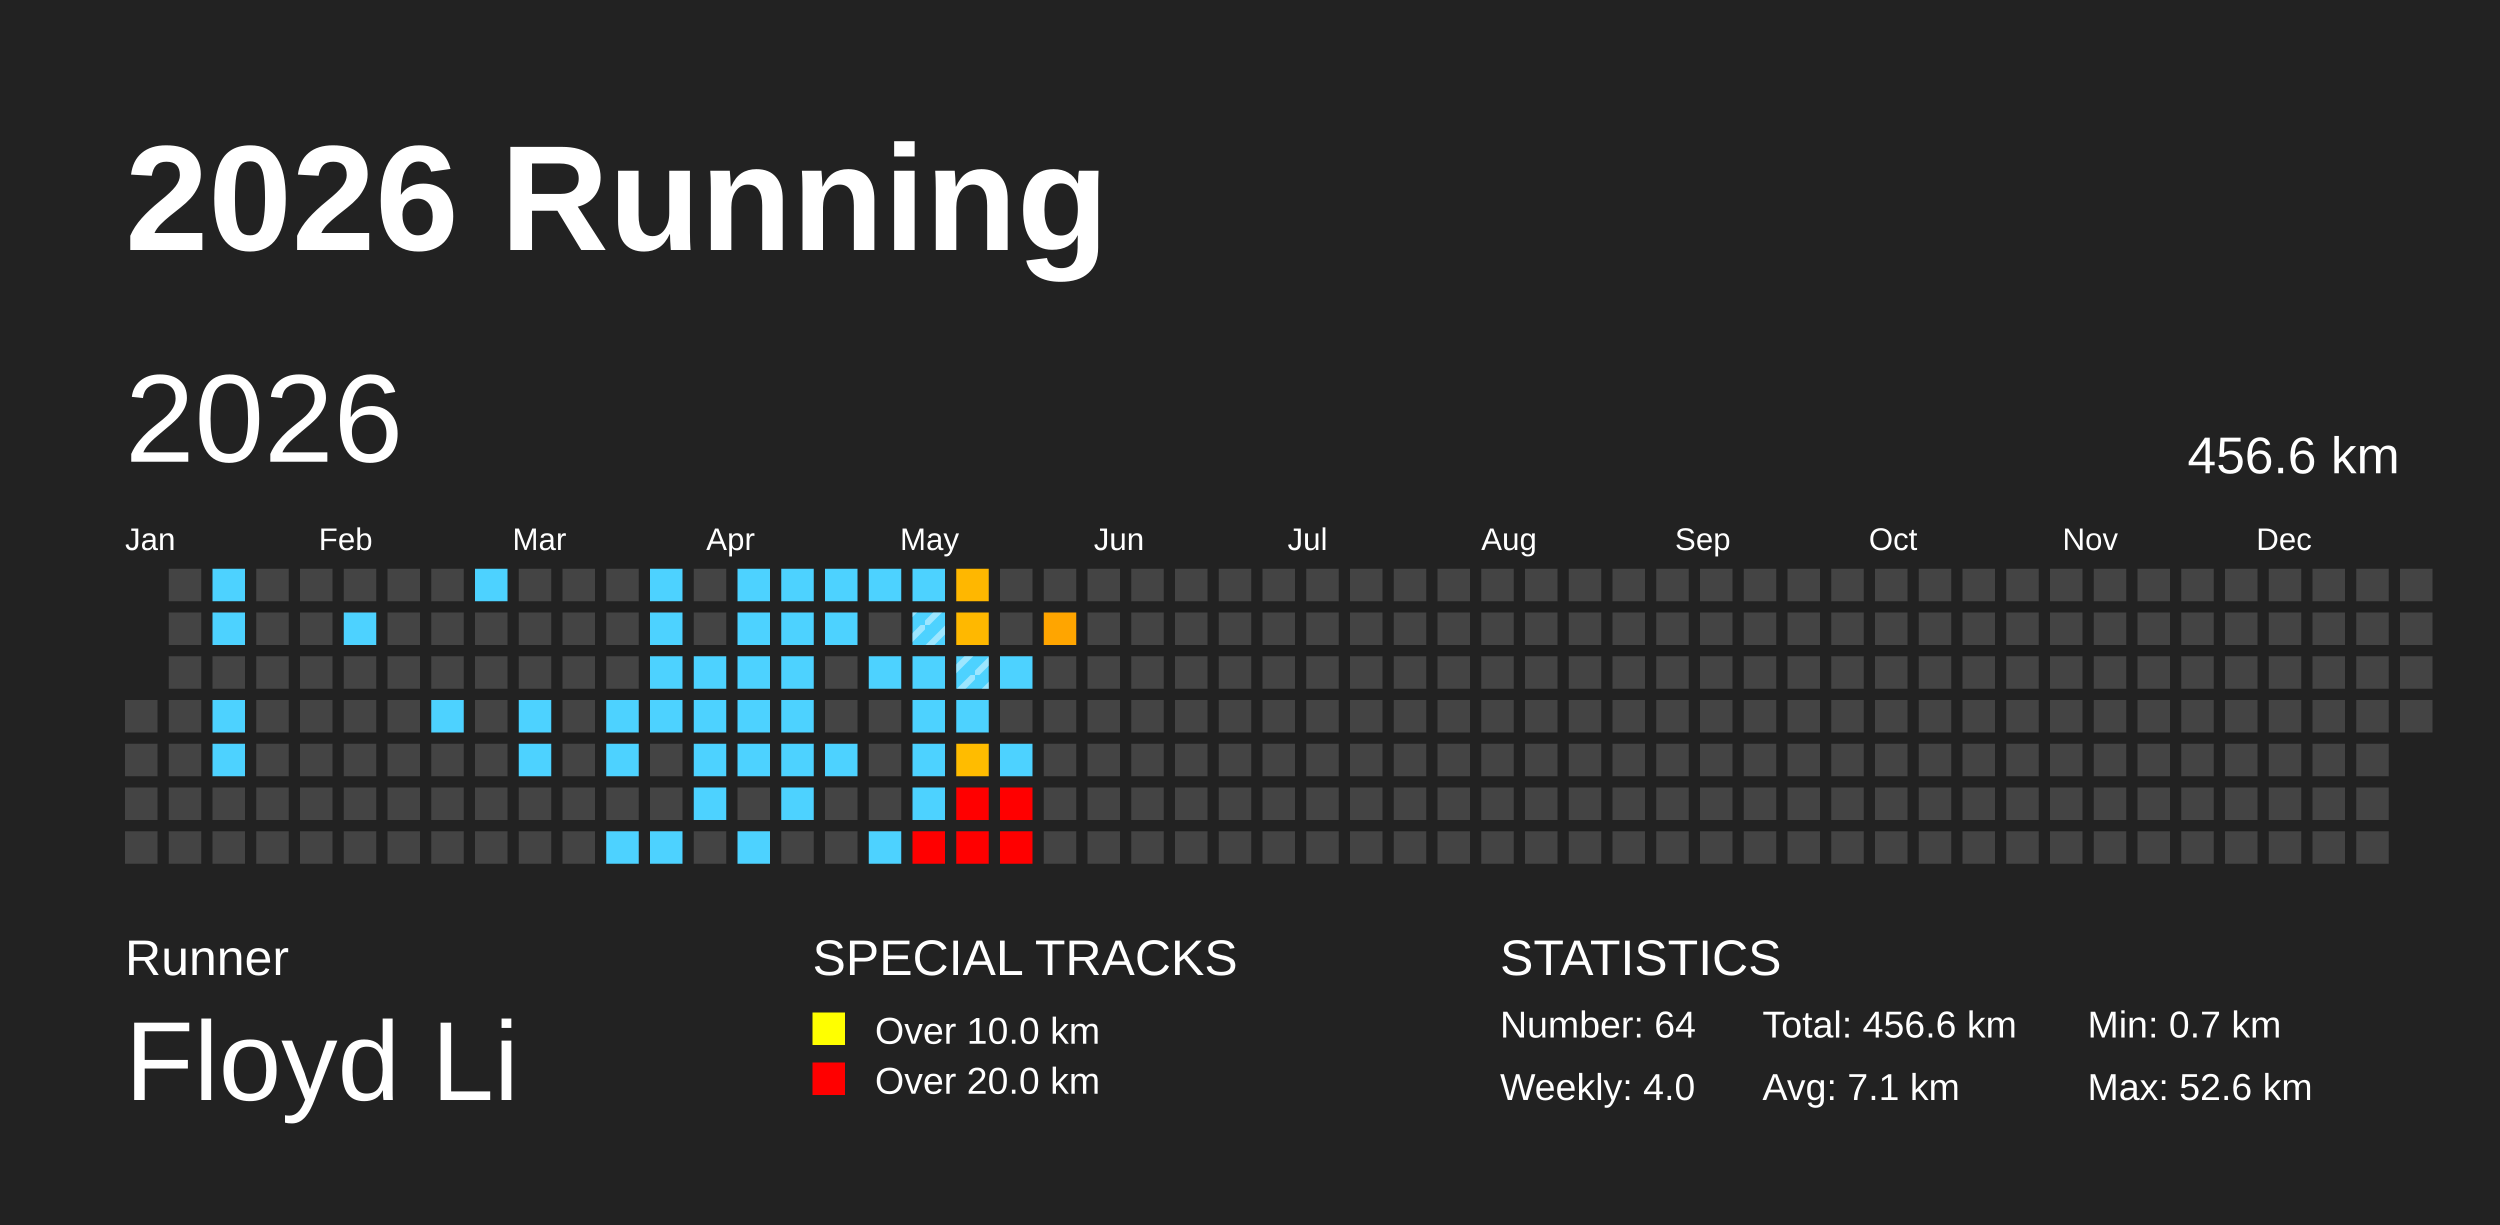
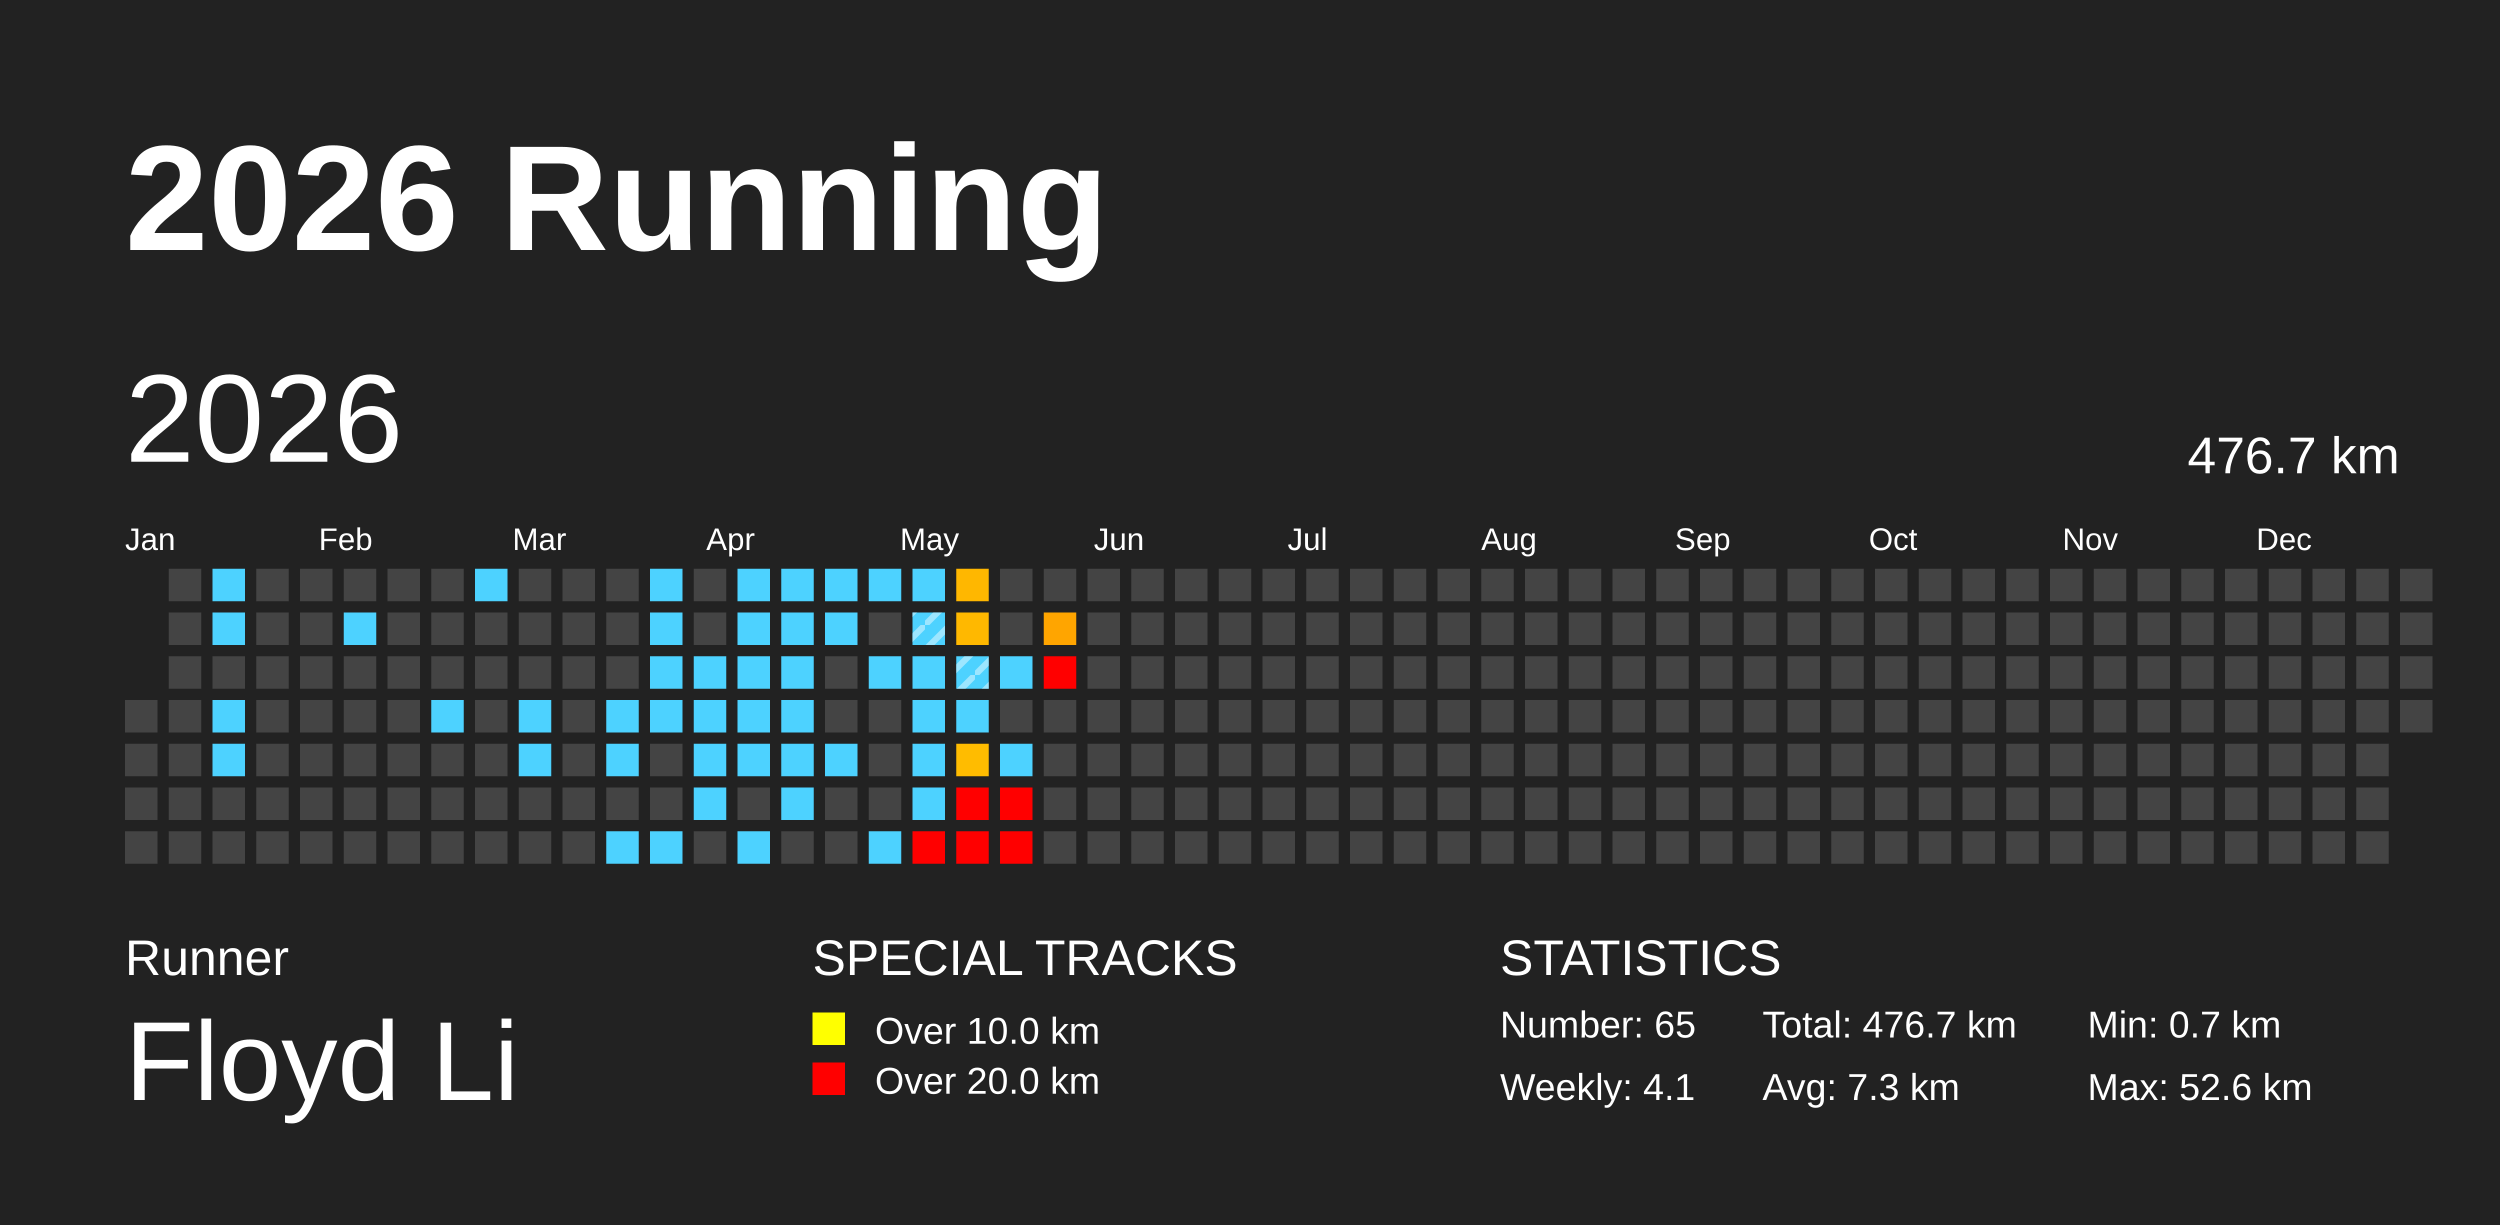
<svg xmlns="http://www.w3.org/2000/svg" baseProfile="full" height="98mm" version="1.1" viewBox="0,0,200,98" width="200mm">
  <defs>
    <pattern height="2" id="indoor-stripe" patternUnits="userSpaceOnUse" width="2">
      <line stroke="white" stroke-opacity="0.45" stroke-width="0.5" x1="0" x2="2" y1="2" y2="0" />
    </pattern>
  </defs>
  <rect fill="#222222" height="98" width="200" x="0" y="0" />
  <text fill="#FFFFFF" style="font-size:12px; font-family:Arial; font-weight:bold;" x="10" y="20">2026 Running</text>
  <text fill="#FFFFFF" style="font-size:4px; font-family:Arial" x="10" y="78">Runner</text>
  <text fill="#FFFFFF" style="font-size:9px; font-family:Arial" x="10" y="88">Floyd Li</text>
  <text fill="#FFFFFF" style="font-size:4px; font-family:Arial" x="65" y="78">SPECIAL TRACKS</text>
  <rect fill="yellow" height="2.6" width="2.6" x="65" y="81" />
  <text fill="#FFFFFF" style="font-size:3px; font-family:Arial" x="70" y="83.5">Over 10.0 km</text>
  <rect fill="red" height="2.6" width="2.6" x="65" y="85" />
  <text fill="#FFFFFF" style="font-size:3px; font-family:Arial" x="70" y="87.5">Over 20.0 km</text>
  <text fill="#FFFFFF" style="font-size:4px; font-family:Arial" x="120" y="78">STATISTICS</text>
-   <text fill="#FFFFFF" style="font-size:3px; font-family:Arial" x="120" y="83">Number: 64</text>
-   <text fill="#FFFFFF" style="font-size:3px; font-family:Arial" x="120" y="88">Weekly: 4.0</text>
-   <text fill="#FFFFFF" style="font-size:3px; font-family:Arial" x="141" y="83">Total: 456.6 km</text>
-   <text fill="#FFFFFF" style="font-size:3px; font-family:Arial" x="141" y="88">Avg: 7.1 km</text>
+   <text fill="#FFFFFF" style="font-size:3px; font-family:Arial" x="120" y="83">Number: 65</text>
+   <text fill="#FFFFFF" style="font-size:3px; font-family:Arial" x="120" y="88">Weekly: 4.1</text>
+   <text fill="#FFFFFF" style="font-size:3px; font-family:Arial" x="141" y="83">Total: 476.7 km</text>
+   <text fill="#FFFFFF" style="font-size:3px; font-family:Arial" x="141" y="88">Avg: 7.3 km</text>
  <text fill="#FFFFFF" style="font-size:3px; font-family:Arial" x="167" y="83">Min: 0.7 km</text>
  <text fill="#FFFFFF" style="font-size:3px; font-family:Arial" x="167" y="88">Max: 52.6 km</text>
  <text dominant-baseline="hanging" fill="#FFFFFF" style="font-size:10.0px; font-family:Arial;" x="10" y="30">2026</text>
-   <text dominant-baseline="hanging" fill="#FFFFFF" style="font-size:4.125px; font-family:Arial;" x="175" y="35">456.6 km</text>
+   <text dominant-baseline="hanging" fill="#FFFFFF" style="font-size:4.125px; font-family:Arial;" x="175" y="35">476.7 km</text>
  <text fill="#FFFFFF" style="font-size:2.5px; font-family:Arial" x="10.0" y="44">Jan</text>
  <text fill="#FFFFFF" style="font-size:2.5px; font-family:Arial" x="25.5" y="44">Feb</text>
  <text fill="#FFFFFF" style="font-size:2.5px; font-family:Arial" x="41.0" y="44">Mar</text>
  <text fill="#FFFFFF" style="font-size:2.5px; font-family:Arial" x="56.5" y="44">Apr</text>
  <text fill="#FFFFFF" style="font-size:2.5px; font-family:Arial" x="72.0" y="44">May</text>
  <text fill="#FFFFFF" style="font-size:2.5px; font-family:Arial" x="87.5" y="44">Jun</text>
  <text fill="#FFFFFF" style="font-size:2.5px; font-family:Arial" x="103.0" y="44">Jul</text>
  <text fill="#FFFFFF" style="font-size:2.5px; font-family:Arial" x="118.5" y="44">Aug</text>
  <text fill="#FFFFFF" style="font-size:2.5px; font-family:Arial" x="134.0" y="44">Sep</text>
  <text fill="#FFFFFF" style="font-size:2.5px; font-family:Arial" x="149.5" y="44">Oct</text>
  <text fill="#FFFFFF" style="font-size:2.5px; font-family:Arial" x="165.0" y="44">Nov</text>
  <text fill="#FFFFFF" style="font-size:2.5px; font-family:Arial" x="180.5" y="44">Dec</text>
  <rect fill="#444444" height="2.6" width="2.6" x="10.0" y="56.0" />
  <rect fill="#444444" height="2.6" width="2.6" x="10.0" y="59.5" />
  <rect fill="#444444" height="2.6" width="2.6" x="10.0" y="63.0" />
  <rect fill="#444444" height="2.6" width="2.6" x="10.0" y="66.5" />
  <rect fill="#444444" height="2.6" width="2.6" x="13.5" y="45.5" />
  <rect fill="#444444" height="2.6" width="2.6" x="13.5" y="49.0" />
  <rect fill="#444444" height="2.6" width="2.6" x="13.5" y="52.5" />
  <rect fill="#444444" height="2.6" width="2.6" x="13.5" y="56.0" />
  <rect fill="#444444" height="2.6" width="2.6" x="13.5" y="59.5" />
  <rect fill="#444444" height="2.6" width="2.6" x="13.5" y="63.0" />
  <rect fill="#444444" height="2.6" width="2.6" x="13.5" y="66.5" />
  <rect fill="#4dd2ff" height="2.6" width="2.6" x="17.0" y="45.5" />
  <rect fill="#4dd2ff" height="2.6" width="2.6" x="17.0" y="49.0" />
  <rect fill="#444444" height="2.6" width="2.6" x="17.0" y="52.5" />
  <rect fill="#4dd2ff" height="2.6" width="2.6" x="17.0" y="56.0" />
  <rect fill="#4dd2ff" height="2.6" width="2.6" x="17.0" y="59.5" />
  <rect fill="#444444" height="2.6" width="2.6" x="17.0" y="63.0" />
  <rect fill="#444444" height="2.6" width="2.6" x="17.0" y="66.5" />
  <rect fill="#444444" height="2.6" width="2.6" x="20.5" y="45.5" />
  <rect fill="#444444" height="2.6" width="2.6" x="20.5" y="49.0" />
  <rect fill="#444444" height="2.6" width="2.6" x="20.5" y="52.5" />
  <rect fill="#444444" height="2.6" width="2.6" x="20.5" y="56.0" />
  <rect fill="#444444" height="2.6" width="2.6" x="20.5" y="59.5" />
  <rect fill="#444444" height="2.6" width="2.6" x="20.5" y="63.0" />
  <rect fill="#444444" height="2.6" width="2.6" x="20.5" y="66.5" />
  <rect fill="#444444" height="2.6" width="2.6" x="24.0" y="45.5" />
  <rect fill="#444444" height="2.6" width="2.6" x="24.0" y="49.0" />
  <rect fill="#444444" height="2.6" width="2.6" x="24.0" y="52.5" />
  <rect fill="#444444" height="2.6" width="2.6" x="24.0" y="56.0" />
  <rect fill="#444444" height="2.6" width="2.6" x="24.0" y="59.5" />
  <rect fill="#444444" height="2.6" width="2.6" x="24.0" y="63.0" />
  <rect fill="#444444" height="2.6" width="2.6" x="24.0" y="66.5" />
  <rect fill="#444444" height="2.6" width="2.6" x="27.5" y="45.5" />
  <rect fill="#4dd2ff" height="2.6" width="2.6" x="27.5" y="49.0" />
  <rect fill="#444444" height="2.6" width="2.6" x="27.5" y="52.5" />
  <rect fill="#444444" height="2.6" width="2.6" x="27.5" y="56.0" />
  <rect fill="#444444" height="2.6" width="2.6" x="27.5" y="59.5" />
  <rect fill="#444444" height="2.6" width="2.6" x="27.5" y="63.0" />
  <rect fill="#444444" height="2.6" width="2.6" x="27.5" y="66.5" />
  <rect fill="#444444" height="2.6" width="2.6" x="31.0" y="45.5" />
  <rect fill="#444444" height="2.6" width="2.6" x="31.0" y="49.0" />
  <rect fill="#444444" height="2.6" width="2.6" x="31.0" y="52.5" />
  <rect fill="#444444" height="2.6" width="2.6" x="31.0" y="56.0" />
  <rect fill="#444444" height="2.6" width="2.6" x="31.0" y="59.5" />
  <rect fill="#444444" height="2.6" width="2.6" x="31.0" y="63.0" />
  <rect fill="#444444" height="2.6" width="2.6" x="31.0" y="66.5" />
  <rect fill="#444444" height="2.6" width="2.6" x="34.5" y="45.5" />
  <rect fill="#444444" height="2.6" width="2.6" x="34.5" y="49.0" />
  <rect fill="#444444" height="2.6" width="2.6" x="34.5" y="52.5" />
  <rect fill="#4dd2ff" height="2.6" width="2.6" x="34.5" y="56.0" />
  <rect fill="#444444" height="2.6" width="2.6" x="34.5" y="59.5" />
  <rect fill="#444444" height="2.6" width="2.6" x="34.5" y="63.0" />
  <rect fill="#444444" height="2.6" width="2.6" x="34.5" y="66.5" />
  <rect fill="#4dd2ff" height="2.6" width="2.6" x="38.0" y="45.5" />
  <rect fill="#444444" height="2.6" width="2.6" x="38.0" y="49.0" />
  <rect fill="#444444" height="2.6" width="2.6" x="38.0" y="52.5" />
  <rect fill="#444444" height="2.6" width="2.6" x="38.0" y="56.0" />
  <rect fill="#444444" height="2.6" width="2.6" x="38.0" y="59.5" />
  <rect fill="#444444" height="2.6" width="2.6" x="38.0" y="63.0" />
  <rect fill="#444444" height="2.6" width="2.6" x="38.0" y="66.5" />
  <rect fill="#444444" height="2.6" width="2.6" x="41.5" y="45.5" />
  <rect fill="#444444" height="2.6" width="2.6" x="41.5" y="49.0" />
  <rect fill="#444444" height="2.6" width="2.6" x="41.5" y="52.5" />
  <rect fill="#4dd2ff" height="2.6" width="2.6" x="41.5" y="56.0" />
  <rect fill="#4dd2ff" height="2.6" width="2.6" x="41.5" y="59.5" />
  <rect fill="#444444" height="2.6" width="2.6" x="41.5" y="63.0" />
  <rect fill="#444444" height="2.6" width="2.6" x="41.5" y="66.5" />
  <rect fill="#444444" height="2.6" width="2.6" x="45.0" y="45.5" />
  <rect fill="#444444" height="2.6" width="2.6" x="45.0" y="49.0" />
  <rect fill="#444444" height="2.6" width="2.6" x="45.0" y="52.5" />
  <rect fill="#444444" height="2.6" width="2.6" x="45.0" y="56.0" />
  <rect fill="#444444" height="2.6" width="2.6" x="45.0" y="59.5" />
  <rect fill="#444444" height="2.6" width="2.6" x="45.0" y="63.0" />
  <rect fill="#444444" height="2.6" width="2.6" x="45.0" y="66.5" />
  <rect fill="#444444" height="2.6" width="2.6" x="48.5" y="45.5" />
  <rect fill="#444444" height="2.6" width="2.6" x="48.5" y="49.0" />
  <rect fill="#444444" height="2.6" width="2.6" x="48.5" y="52.5" />
  <rect fill="#4dd2ff" height="2.6" width="2.6" x="48.5" y="56.0" />
  <rect fill="#4dd2ff" height="2.6" width="2.6" x="48.5" y="59.5" />
  <rect fill="#444444" height="2.6" width="2.6" x="48.5" y="63.0" />
  <rect fill="#4dd2ff" height="2.6" width="2.6" x="48.5" y="66.5" />
  <rect fill="#4dd2ff" height="2.6" width="2.6" x="52.0" y="45.5" />
  <rect fill="#4dd2ff" height="2.6" width="2.6" x="52.0" y="49.0" />
  <rect fill="#4dd2ff" height="2.6" width="2.6" x="52.0" y="52.5" />
  <rect fill="#4dd2ff" height="2.6" width="2.6" x="52.0" y="56.0" />
  <rect fill="#444444" height="2.6" width="2.6" x="52.0" y="59.5" />
  <rect fill="#444444" height="2.6" width="2.6" x="52.0" y="63.0" />
  <rect fill="#4dd2ff" height="2.6" width="2.6" x="52.0" y="66.5" />
  <rect fill="#444444" height="2.6" width="2.6" x="55.5" y="45.5" />
  <rect fill="#444444" height="2.6" width="2.6" x="55.5" y="49.0" />
  <rect fill="#4dd2ff" height="2.6" width="2.6" x="55.5" y="52.5" />
  <rect fill="#4dd2ff" height="2.6" width="2.6" x="55.5" y="56.0" />
  <rect fill="#4dd2ff" height="2.6" width="2.6" x="55.5" y="59.5" />
  <rect fill="#4dd2ff" height="2.6" width="2.6" x="55.5" y="63.0" />
  <rect fill="#444444" height="2.6" width="2.6" x="55.5" y="66.5" />
  <rect fill="#4dd2ff" height="2.6" width="2.6" x="59.0" y="45.5" />
  <rect fill="#4dd2ff" height="2.6" width="2.6" x="59.0" y="49.0" />
  <rect fill="#4dd2ff" height="2.6" width="2.6" x="59.0" y="52.5" />
  <rect fill="#4dd2ff" height="2.6" width="2.6" x="59.0" y="56.0" />
  <rect fill="#4dd2ff" height="2.6" width="2.6" x="59.0" y="59.5" />
  <rect fill="#444444" height="2.6" width="2.6" x="59.0" y="63.0" />
  <rect fill="#4dd2ff" height="2.6" width="2.6" x="59.0" y="66.5" />
  <rect fill="#4dd2ff" height="2.6" width="2.6" x="62.5" y="45.5" />
  <rect fill="#4dd2ff" height="2.6" width="2.6" x="62.5" y="49.0" />
  <rect fill="#4dd2ff" height="2.6" width="2.6" x="62.5" y="52.5" />
  <rect fill="#4dd2ff" height="2.6" width="2.6" x="62.5" y="56.0" />
  <rect fill="#4dd2ff" height="2.6" width="2.6" x="62.5" y="59.5" />
  <rect fill="#4dd2ff" height="2.6" width="2.6" x="62.5" y="63.0" />
  <rect fill="#444444" height="2.6" width="2.6" x="62.5" y="66.5" />
  <rect fill="#4dd2ff" height="2.6" width="2.6" x="66.0" y="45.5" />
  <rect fill="#4dd2ff" height="2.6" width="2.6" x="66.0" y="49.0" />
  <rect fill="#444444" height="2.6" width="2.6" x="66.0" y="52.5" />
  <rect fill="#444444" height="2.6" width="2.6" x="66.0" y="56.0" />
  <rect fill="#4dd2ff" height="2.6" width="2.6" x="66.0" y="59.5" />
  <rect fill="#444444" height="2.6" width="2.6" x="66.0" y="63.0" />
  <rect fill="#444444" height="2.6" width="2.6" x="66.0" y="66.5" />
  <rect fill="#4dd2ff" height="2.6" width="2.6" x="69.5" y="45.5" />
  <rect fill="#444444" height="2.6" width="2.6" x="69.5" y="49.0" />
  <rect fill="#4dd2ff" height="2.6" width="2.6" x="69.5" y="52.5" />
  <rect fill="#444444" height="2.6" width="2.6" x="69.5" y="56.0" />
  <rect fill="#444444" height="2.6" width="2.6" x="69.5" y="59.5" />
  <rect fill="#444444" height="2.6" width="2.6" x="69.5" y="63.0" />
  <rect fill="#4dd2ff" height="2.6" width="2.6" x="69.5" y="66.5" />
  <rect fill="#4dd2ff" height="2.6" width="2.6" x="73.0" y="45.5" />
  <rect fill="#4dd2ff" height="2.6" width="2.6" x="73.0" y="49.0" />
  <rect fill="url(#indoor-stripe)" height="2.6" style="pointer-events: none;" width="2.6" x="73.0" y="49.0" />
  <rect fill="#4dd2ff" height="2.6" width="2.6" x="73.0" y="52.5" />
  <rect fill="#4dd2ff" height="2.6" width="2.6" x="73.0" y="56.0" />
  <rect fill="#4dd2ff" height="2.6" width="2.6" x="73.0" y="59.5" />
  <rect fill="#4dd2ff" height="2.6" width="2.6" x="73.0" y="63.0" />
  <rect fill="red" height="2.6" width="2.6" x="73.0" y="66.5" />
  <rect fill="#ffb700" height="2.6" width="2.6" x="76.5" y="45.5" />
  <rect fill="#ffb800" height="2.6" width="2.6" x="76.5" y="49.0" />
  <rect fill="#4dd2ff" height="2.6" width="2.6" x="76.5" y="52.5" />
  <rect fill="url(#indoor-stripe)" height="2.6" style="pointer-events: none;" width="2.6" x="76.5" y="52.5" />
  <rect fill="#4dd2ff" height="2.6" width="2.6" x="76.5" y="56.0" />
  <rect fill="#ffbc00" height="2.6" width="2.6" x="76.5" y="59.5" />
  <rect fill="red" height="2.6" width="2.6" x="76.5" y="63.0" />
  <rect fill="red" height="2.6" width="2.6" x="76.5" y="66.5" />
  <rect fill="#444444" height="2.6" width="2.6" x="80.0" y="45.5" />
  <rect fill="#444444" height="2.6" width="2.6" x="80.0" y="49.0" />
  <rect fill="#4dd2ff" height="2.6" width="2.6" x="80.0" y="52.5" />
  <rect fill="#444444" height="2.6" width="2.6" x="80.0" y="56.0" />
  <rect fill="#4dd2ff" height="2.6" width="2.6" x="80.0" y="59.5" />
  <rect fill="red" height="2.6" width="2.6" x="80.0" y="63.0" />
  <rect fill="red" height="2.6" width="2.6" x="80.0" y="66.5" />
  <rect fill="#444444" height="2.6" width="2.6" x="83.5" y="45.5" />
  <rect fill="#ffa500" height="2.6" width="2.6" x="83.5" y="49.0" />
-   <rect fill="#444444" height="2.6" width="2.6" x="83.5" y="52.5" />
+   <rect fill="red" height="2.6" width="2.6" x="83.5" y="52.5" />
  <rect fill="#444444" height="2.6" width="2.6" x="83.5" y="56.0" />
  <rect fill="#444444" height="2.6" width="2.6" x="83.5" y="59.5" />
  <rect fill="#444444" height="2.6" width="2.6" x="83.5" y="63.0" />
  <rect fill="#444444" height="2.6" width="2.6" x="83.5" y="66.5" />
  <rect fill="#444444" height="2.6" width="2.6" x="87.0" y="45.5" />
  <rect fill="#444444" height="2.6" width="2.6" x="87.0" y="49.0" />
  <rect fill="#444444" height="2.6" width="2.6" x="87.0" y="52.5" />
  <rect fill="#444444" height="2.6" width="2.6" x="87.0" y="56.0" />
  <rect fill="#444444" height="2.6" width="2.6" x="87.0" y="59.5" />
  <rect fill="#444444" height="2.6" width="2.6" x="87.0" y="63.0" />
  <rect fill="#444444" height="2.6" width="2.6" x="87.0" y="66.5" />
  <rect fill="#444444" height="2.6" width="2.6" x="90.5" y="45.5" />
  <rect fill="#444444" height="2.6" width="2.6" x="90.5" y="49.0" />
  <rect fill="#444444" height="2.6" width="2.6" x="90.5" y="52.5" />
  <rect fill="#444444" height="2.6" width="2.6" x="90.5" y="56.0" />
  <rect fill="#444444" height="2.6" width="2.6" x="90.5" y="59.5" />
  <rect fill="#444444" height="2.6" width="2.6" x="90.5" y="63.0" />
  <rect fill="#444444" height="2.6" width="2.6" x="90.5" y="66.5" />
  <rect fill="#444444" height="2.6" width="2.6" x="94.0" y="45.5" />
  <rect fill="#444444" height="2.6" width="2.6" x="94.0" y="49.0" />
  <rect fill="#444444" height="2.6" width="2.6" x="94.0" y="52.5" />
  <rect fill="#444444" height="2.6" width="2.6" x="94.0" y="56.0" />
  <rect fill="#444444" height="2.6" width="2.6" x="94.0" y="59.5" />
  <rect fill="#444444" height="2.6" width="2.6" x="94.0" y="63.0" />
  <rect fill="#444444" height="2.6" width="2.6" x="94.0" y="66.5" />
  <rect fill="#444444" height="2.6" width="2.6" x="97.5" y="45.5" />
  <rect fill="#444444" height="2.6" width="2.6" x="97.5" y="49.0" />
  <rect fill="#444444" height="2.6" width="2.6" x="97.5" y="52.5" />
  <rect fill="#444444" height="2.6" width="2.6" x="97.5" y="56.0" />
  <rect fill="#444444" height="2.6" width="2.6" x="97.5" y="59.5" />
  <rect fill="#444444" height="2.6" width="2.6" x="97.5" y="63.0" />
  <rect fill="#444444" height="2.6" width="2.6" x="97.5" y="66.5" />
  <rect fill="#444444" height="2.6" width="2.6" x="101.0" y="45.5" />
  <rect fill="#444444" height="2.6" width="2.6" x="101.0" y="49.0" />
  <rect fill="#444444" height="2.6" width="2.6" x="101.0" y="52.5" />
  <rect fill="#444444" height="2.6" width="2.6" x="101.0" y="56.0" />
  <rect fill="#444444" height="2.6" width="2.6" x="101.0" y="59.5" />
  <rect fill="#444444" height="2.6" width="2.6" x="101.0" y="63.0" />
  <rect fill="#444444" height="2.6" width="2.6" x="101.0" y="66.5" />
  <rect fill="#444444" height="2.6" width="2.6" x="104.5" y="45.5" />
  <rect fill="#444444" height="2.6" width="2.6" x="104.5" y="49.0" />
  <rect fill="#444444" height="2.6" width="2.6" x="104.5" y="52.5" />
  <rect fill="#444444" height="2.6" width="2.6" x="104.5" y="56.0" />
  <rect fill="#444444" height="2.6" width="2.6" x="104.5" y="59.5" />
  <rect fill="#444444" height="2.6" width="2.6" x="104.5" y="63.0" />
  <rect fill="#444444" height="2.6" width="2.6" x="104.5" y="66.5" />
  <rect fill="#444444" height="2.6" width="2.6" x="108.0" y="45.5" />
  <rect fill="#444444" height="2.6" width="2.6" x="108.0" y="49.0" />
  <rect fill="#444444" height="2.6" width="2.6" x="108.0" y="52.5" />
  <rect fill="#444444" height="2.6" width="2.6" x="108.0" y="56.0" />
  <rect fill="#444444" height="2.6" width="2.6" x="108.0" y="59.5" />
  <rect fill="#444444" height="2.6" width="2.6" x="108.0" y="63.0" />
  <rect fill="#444444" height="2.6" width="2.6" x="108.0" y="66.5" />
  <rect fill="#444444" height="2.6" width="2.6" x="111.5" y="45.5" />
  <rect fill="#444444" height="2.6" width="2.6" x="111.5" y="49.0" />
  <rect fill="#444444" height="2.6" width="2.6" x="111.5" y="52.5" />
  <rect fill="#444444" height="2.6" width="2.6" x="111.5" y="56.0" />
  <rect fill="#444444" height="2.6" width="2.6" x="111.5" y="59.5" />
  <rect fill="#444444" height="2.6" width="2.6" x="111.5" y="63.0" />
  <rect fill="#444444" height="2.6" width="2.6" x="111.5" y="66.5" />
  <rect fill="#444444" height="2.6" width="2.6" x="115.0" y="45.5" />
  <rect fill="#444444" height="2.6" width="2.6" x="115.0" y="49.0" />
  <rect fill="#444444" height="2.6" width="2.6" x="115.0" y="52.5" />
  <rect fill="#444444" height="2.6" width="2.6" x="115.0" y="56.0" />
  <rect fill="#444444" height="2.6" width="2.6" x="115.0" y="59.5" />
  <rect fill="#444444" height="2.6" width="2.6" x="115.0" y="63.0" />
  <rect fill="#444444" height="2.6" width="2.6" x="115.0" y="66.5" />
  <rect fill="#444444" height="2.6" width="2.6" x="118.5" y="45.5" />
  <rect fill="#444444" height="2.6" width="2.6" x="118.5" y="49.0" />
  <rect fill="#444444" height="2.6" width="2.6" x="118.5" y="52.5" />
  <rect fill="#444444" height="2.6" width="2.6" x="118.5" y="56.0" />
  <rect fill="#444444" height="2.6" width="2.6" x="118.5" y="59.5" />
  <rect fill="#444444" height="2.6" width="2.6" x="118.5" y="63.0" />
  <rect fill="#444444" height="2.6" width="2.6" x="118.5" y="66.5" />
  <rect fill="#444444" height="2.6" width="2.6" x="122.0" y="45.5" />
  <rect fill="#444444" height="2.6" width="2.6" x="122.0" y="49.0" />
  <rect fill="#444444" height="2.6" width="2.6" x="122.0" y="52.5" />
  <rect fill="#444444" height="2.6" width="2.6" x="122.0" y="56.0" />
  <rect fill="#444444" height="2.6" width="2.6" x="122.0" y="59.5" />
  <rect fill="#444444" height="2.6" width="2.6" x="122.0" y="63.0" />
  <rect fill="#444444" height="2.6" width="2.6" x="122.0" y="66.5" />
  <rect fill="#444444" height="2.6" width="2.6" x="125.5" y="45.5" />
  <rect fill="#444444" height="2.6" width="2.6" x="125.5" y="49.0" />
  <rect fill="#444444" height="2.6" width="2.6" x="125.5" y="52.5" />
  <rect fill="#444444" height="2.6" width="2.6" x="125.5" y="56.0" />
  <rect fill="#444444" height="2.6" width="2.6" x="125.5" y="59.5" />
  <rect fill="#444444" height="2.6" width="2.6" x="125.5" y="63.0" />
  <rect fill="#444444" height="2.6" width="2.6" x="125.5" y="66.5" />
  <rect fill="#444444" height="2.6" width="2.6" x="129.0" y="45.5" />
  <rect fill="#444444" height="2.6" width="2.6" x="129.0" y="49.0" />
  <rect fill="#444444" height="2.6" width="2.6" x="129.0" y="52.5" />
  <rect fill="#444444" height="2.6" width="2.6" x="129.0" y="56.0" />
  <rect fill="#444444" height="2.6" width="2.6" x="129.0" y="59.5" />
  <rect fill="#444444" height="2.6" width="2.6" x="129.0" y="63.0" />
  <rect fill="#444444" height="2.6" width="2.6" x="129.0" y="66.5" />
  <rect fill="#444444" height="2.6" width="2.6" x="132.5" y="45.5" />
  <rect fill="#444444" height="2.6" width="2.6" x="132.5" y="49.0" />
  <rect fill="#444444" height="2.6" width="2.6" x="132.5" y="52.5" />
  <rect fill="#444444" height="2.6" width="2.6" x="132.5" y="56.0" />
  <rect fill="#444444" height="2.6" width="2.6" x="132.5" y="59.5" />
  <rect fill="#444444" height="2.6" width="2.6" x="132.5" y="63.0" />
  <rect fill="#444444" height="2.6" width="2.6" x="132.5" y="66.5" />
  <rect fill="#444444" height="2.6" width="2.6" x="136.0" y="45.5" />
  <rect fill="#444444" height="2.6" width="2.6" x="136.0" y="49.0" />
  <rect fill="#444444" height="2.6" width="2.6" x="136.0" y="52.5" />
  <rect fill="#444444" height="2.6" width="2.6" x="136.0" y="56.0" />
  <rect fill="#444444" height="2.6" width="2.6" x="136.0" y="59.5" />
  <rect fill="#444444" height="2.6" width="2.6" x="136.0" y="63.0" />
  <rect fill="#444444" height="2.6" width="2.6" x="136.0" y="66.5" />
  <rect fill="#444444" height="2.6" width="2.6" x="139.5" y="45.5" />
  <rect fill="#444444" height="2.6" width="2.6" x="139.5" y="49.0" />
  <rect fill="#444444" height="2.6" width="2.6" x="139.5" y="52.5" />
  <rect fill="#444444" height="2.6" width="2.6" x="139.5" y="56.0" />
  <rect fill="#444444" height="2.6" width="2.6" x="139.5" y="59.5" />
  <rect fill="#444444" height="2.6" width="2.6" x="139.5" y="63.0" />
  <rect fill="#444444" height="2.6" width="2.6" x="139.5" y="66.5" />
  <rect fill="#444444" height="2.6" width="2.6" x="143.0" y="45.5" />
  <rect fill="#444444" height="2.6" width="2.6" x="143.0" y="49.0" />
  <rect fill="#444444" height="2.6" width="2.6" x="143.0" y="52.5" />
  <rect fill="#444444" height="2.6" width="2.6" x="143.0" y="56.0" />
  <rect fill="#444444" height="2.6" width="2.6" x="143.0" y="59.5" />
  <rect fill="#444444" height="2.6" width="2.6" x="143.0" y="63.0" />
  <rect fill="#444444" height="2.6" width="2.6" x="143.0" y="66.5" />
  <rect fill="#444444" height="2.6" width="2.6" x="146.5" y="45.5" />
  <rect fill="#444444" height="2.6" width="2.6" x="146.5" y="49.0" />
  <rect fill="#444444" height="2.6" width="2.6" x="146.5" y="52.5" />
  <rect fill="#444444" height="2.6" width="2.6" x="146.5" y="56.0" />
  <rect fill="#444444" height="2.6" width="2.6" x="146.5" y="59.5" />
  <rect fill="#444444" height="2.6" width="2.6" x="146.5" y="63.0" />
  <rect fill="#444444" height="2.6" width="2.6" x="146.5" y="66.5" />
  <rect fill="#444444" height="2.6" width="2.6" x="150.0" y="45.5" />
  <rect fill="#444444" height="2.6" width="2.6" x="150.0" y="49.0" />
  <rect fill="#444444" height="2.6" width="2.6" x="150.0" y="52.5" />
  <rect fill="#444444" height="2.6" width="2.6" x="150.0" y="56.0" />
  <rect fill="#444444" height="2.6" width="2.6" x="150.0" y="59.5" />
  <rect fill="#444444" height="2.6" width="2.6" x="150.0" y="63.0" />
  <rect fill="#444444" height="2.6" width="2.6" x="150.0" y="66.5" />
  <rect fill="#444444" height="2.6" width="2.6" x="153.5" y="45.5" />
  <rect fill="#444444" height="2.6" width="2.6" x="153.5" y="49.0" />
  <rect fill="#444444" height="2.6" width="2.6" x="153.5" y="52.5" />
  <rect fill="#444444" height="2.6" width="2.6" x="153.5" y="56.0" />
  <rect fill="#444444" height="2.6" width="2.6" x="153.5" y="59.5" />
  <rect fill="#444444" height="2.6" width="2.6" x="153.5" y="63.0" />
  <rect fill="#444444" height="2.6" width="2.6" x="153.5" y="66.5" />
  <rect fill="#444444" height="2.6" width="2.6" x="157.0" y="45.5" />
  <rect fill="#444444" height="2.6" width="2.6" x="157.0" y="49.0" />
  <rect fill="#444444" height="2.6" width="2.6" x="157.0" y="52.5" />
  <rect fill="#444444" height="2.6" width="2.6" x="157.0" y="56.0" />
  <rect fill="#444444" height="2.6" width="2.6" x="157.0" y="59.5" />
  <rect fill="#444444" height="2.6" width="2.6" x="157.0" y="63.0" />
  <rect fill="#444444" height="2.6" width="2.6" x="157.0" y="66.5" />
  <rect fill="#444444" height="2.6" width="2.6" x="160.5" y="45.5" />
  <rect fill="#444444" height="2.6" width="2.6" x="160.5" y="49.0" />
  <rect fill="#444444" height="2.6" width="2.6" x="160.5" y="52.5" />
  <rect fill="#444444" height="2.6" width="2.6" x="160.5" y="56.0" />
  <rect fill="#444444" height="2.6" width="2.6" x="160.5" y="59.5" />
  <rect fill="#444444" height="2.6" width="2.6" x="160.5" y="63.0" />
  <rect fill="#444444" height="2.6" width="2.6" x="160.5" y="66.5" />
  <rect fill="#444444" height="2.6" width="2.6" x="164.0" y="45.5" />
  <rect fill="#444444" height="2.6" width="2.6" x="164.0" y="49.0" />
  <rect fill="#444444" height="2.6" width="2.6" x="164.0" y="52.5" />
  <rect fill="#444444" height="2.6" width="2.6" x="164.0" y="56.0" />
  <rect fill="#444444" height="2.6" width="2.6" x="164.0" y="59.5" />
  <rect fill="#444444" height="2.6" width="2.6" x="164.0" y="63.0" />
  <rect fill="#444444" height="2.6" width="2.6" x="164.0" y="66.5" />
  <rect fill="#444444" height="2.6" width="2.6" x="167.5" y="45.5" />
  <rect fill="#444444" height="2.6" width="2.6" x="167.5" y="49.0" />
  <rect fill="#444444" height="2.6" width="2.6" x="167.5" y="52.5" />
  <rect fill="#444444" height="2.6" width="2.6" x="167.5" y="56.0" />
  <rect fill="#444444" height="2.6" width="2.6" x="167.5" y="59.5" />
  <rect fill="#444444" height="2.6" width="2.6" x="167.5" y="63.0" />
  <rect fill="#444444" height="2.6" width="2.6" x="167.5" y="66.5" />
  <rect fill="#444444" height="2.6" width="2.6" x="171.0" y="45.5" />
  <rect fill="#444444" height="2.6" width="2.6" x="171.0" y="49.0" />
  <rect fill="#444444" height="2.6" width="2.6" x="171.0" y="52.5" />
  <rect fill="#444444" height="2.6" width="2.6" x="171.0" y="56.0" />
  <rect fill="#444444" height="2.6" width="2.6" x="171.0" y="59.5" />
  <rect fill="#444444" height="2.6" width="2.6" x="171.0" y="63.0" />
  <rect fill="#444444" height="2.6" width="2.6" x="171.0" y="66.5" />
  <rect fill="#444444" height="2.6" width="2.6" x="174.5" y="45.5" />
  <rect fill="#444444" height="2.6" width="2.6" x="174.5" y="49.0" />
  <rect fill="#444444" height="2.6" width="2.6" x="174.5" y="52.5" />
  <rect fill="#444444" height="2.6" width="2.6" x="174.5" y="56.0" />
  <rect fill="#444444" height="2.6" width="2.6" x="174.5" y="59.5" />
  <rect fill="#444444" height="2.6" width="2.6" x="174.5" y="63.0" />
  <rect fill="#444444" height="2.6" width="2.6" x="174.5" y="66.5" />
  <rect fill="#444444" height="2.6" width="2.6" x="178.0" y="45.5" />
  <rect fill="#444444" height="2.6" width="2.6" x="178.0" y="49.0" />
  <rect fill="#444444" height="2.6" width="2.6" x="178.0" y="52.5" />
  <rect fill="#444444" height="2.6" width="2.6" x="178.0" y="56.0" />
  <rect fill="#444444" height="2.6" width="2.6" x="178.0" y="59.5" />
  <rect fill="#444444" height="2.6" width="2.6" x="178.0" y="63.0" />
  <rect fill="#444444" height="2.6" width="2.6" x="178.0" y="66.5" />
  <rect fill="#444444" height="2.6" width="2.6" x="181.5" y="45.5" />
  <rect fill="#444444" height="2.6" width="2.6" x="181.5" y="49.0" />
  <rect fill="#444444" height="2.6" width="2.6" x="181.5" y="52.5" />
  <rect fill="#444444" height="2.6" width="2.6" x="181.5" y="56.0" />
  <rect fill="#444444" height="2.6" width="2.6" x="181.5" y="59.5" />
  <rect fill="#444444" height="2.6" width="2.6" x="181.5" y="63.0" />
  <rect fill="#444444" height="2.6" width="2.6" x="181.5" y="66.5" />
  <rect fill="#444444" height="2.6" width="2.6" x="185.0" y="45.5" />
  <rect fill="#444444" height="2.6" width="2.6" x="185.0" y="49.0" />
  <rect fill="#444444" height="2.6" width="2.6" x="185.0" y="52.5" />
  <rect fill="#444444" height="2.6" width="2.6" x="185.0" y="56.0" />
  <rect fill="#444444" height="2.6" width="2.6" x="185.0" y="59.5" />
  <rect fill="#444444" height="2.6" width="2.6" x="185.0" y="63.0" />
  <rect fill="#444444" height="2.6" width="2.6" x="185.0" y="66.5" />
  <rect fill="#444444" height="2.6" width="2.6" x="188.5" y="45.5" />
  <rect fill="#444444" height="2.6" width="2.6" x="188.5" y="49.0" />
  <rect fill="#444444" height="2.6" width="2.6" x="188.5" y="52.5" />
  <rect fill="#444444" height="2.6" width="2.6" x="188.5" y="56.0" />
  <rect fill="#444444" height="2.6" width="2.6" x="188.5" y="59.5" />
  <rect fill="#444444" height="2.6" width="2.6" x="188.5" y="63.0" />
  <rect fill="#444444" height="2.6" width="2.6" x="188.5" y="66.5" />
  <rect fill="#444444" height="2.6" width="2.6" x="192.0" y="45.5" />
  <rect fill="#444444" height="2.6" width="2.6" x="192.0" y="49.0" />
  <rect fill="#444444" height="2.6" width="2.6" x="192.0" y="52.5" />
  <rect fill="#444444" height="2.6" width="2.6" x="192.0" y="56.0" />
</svg>
